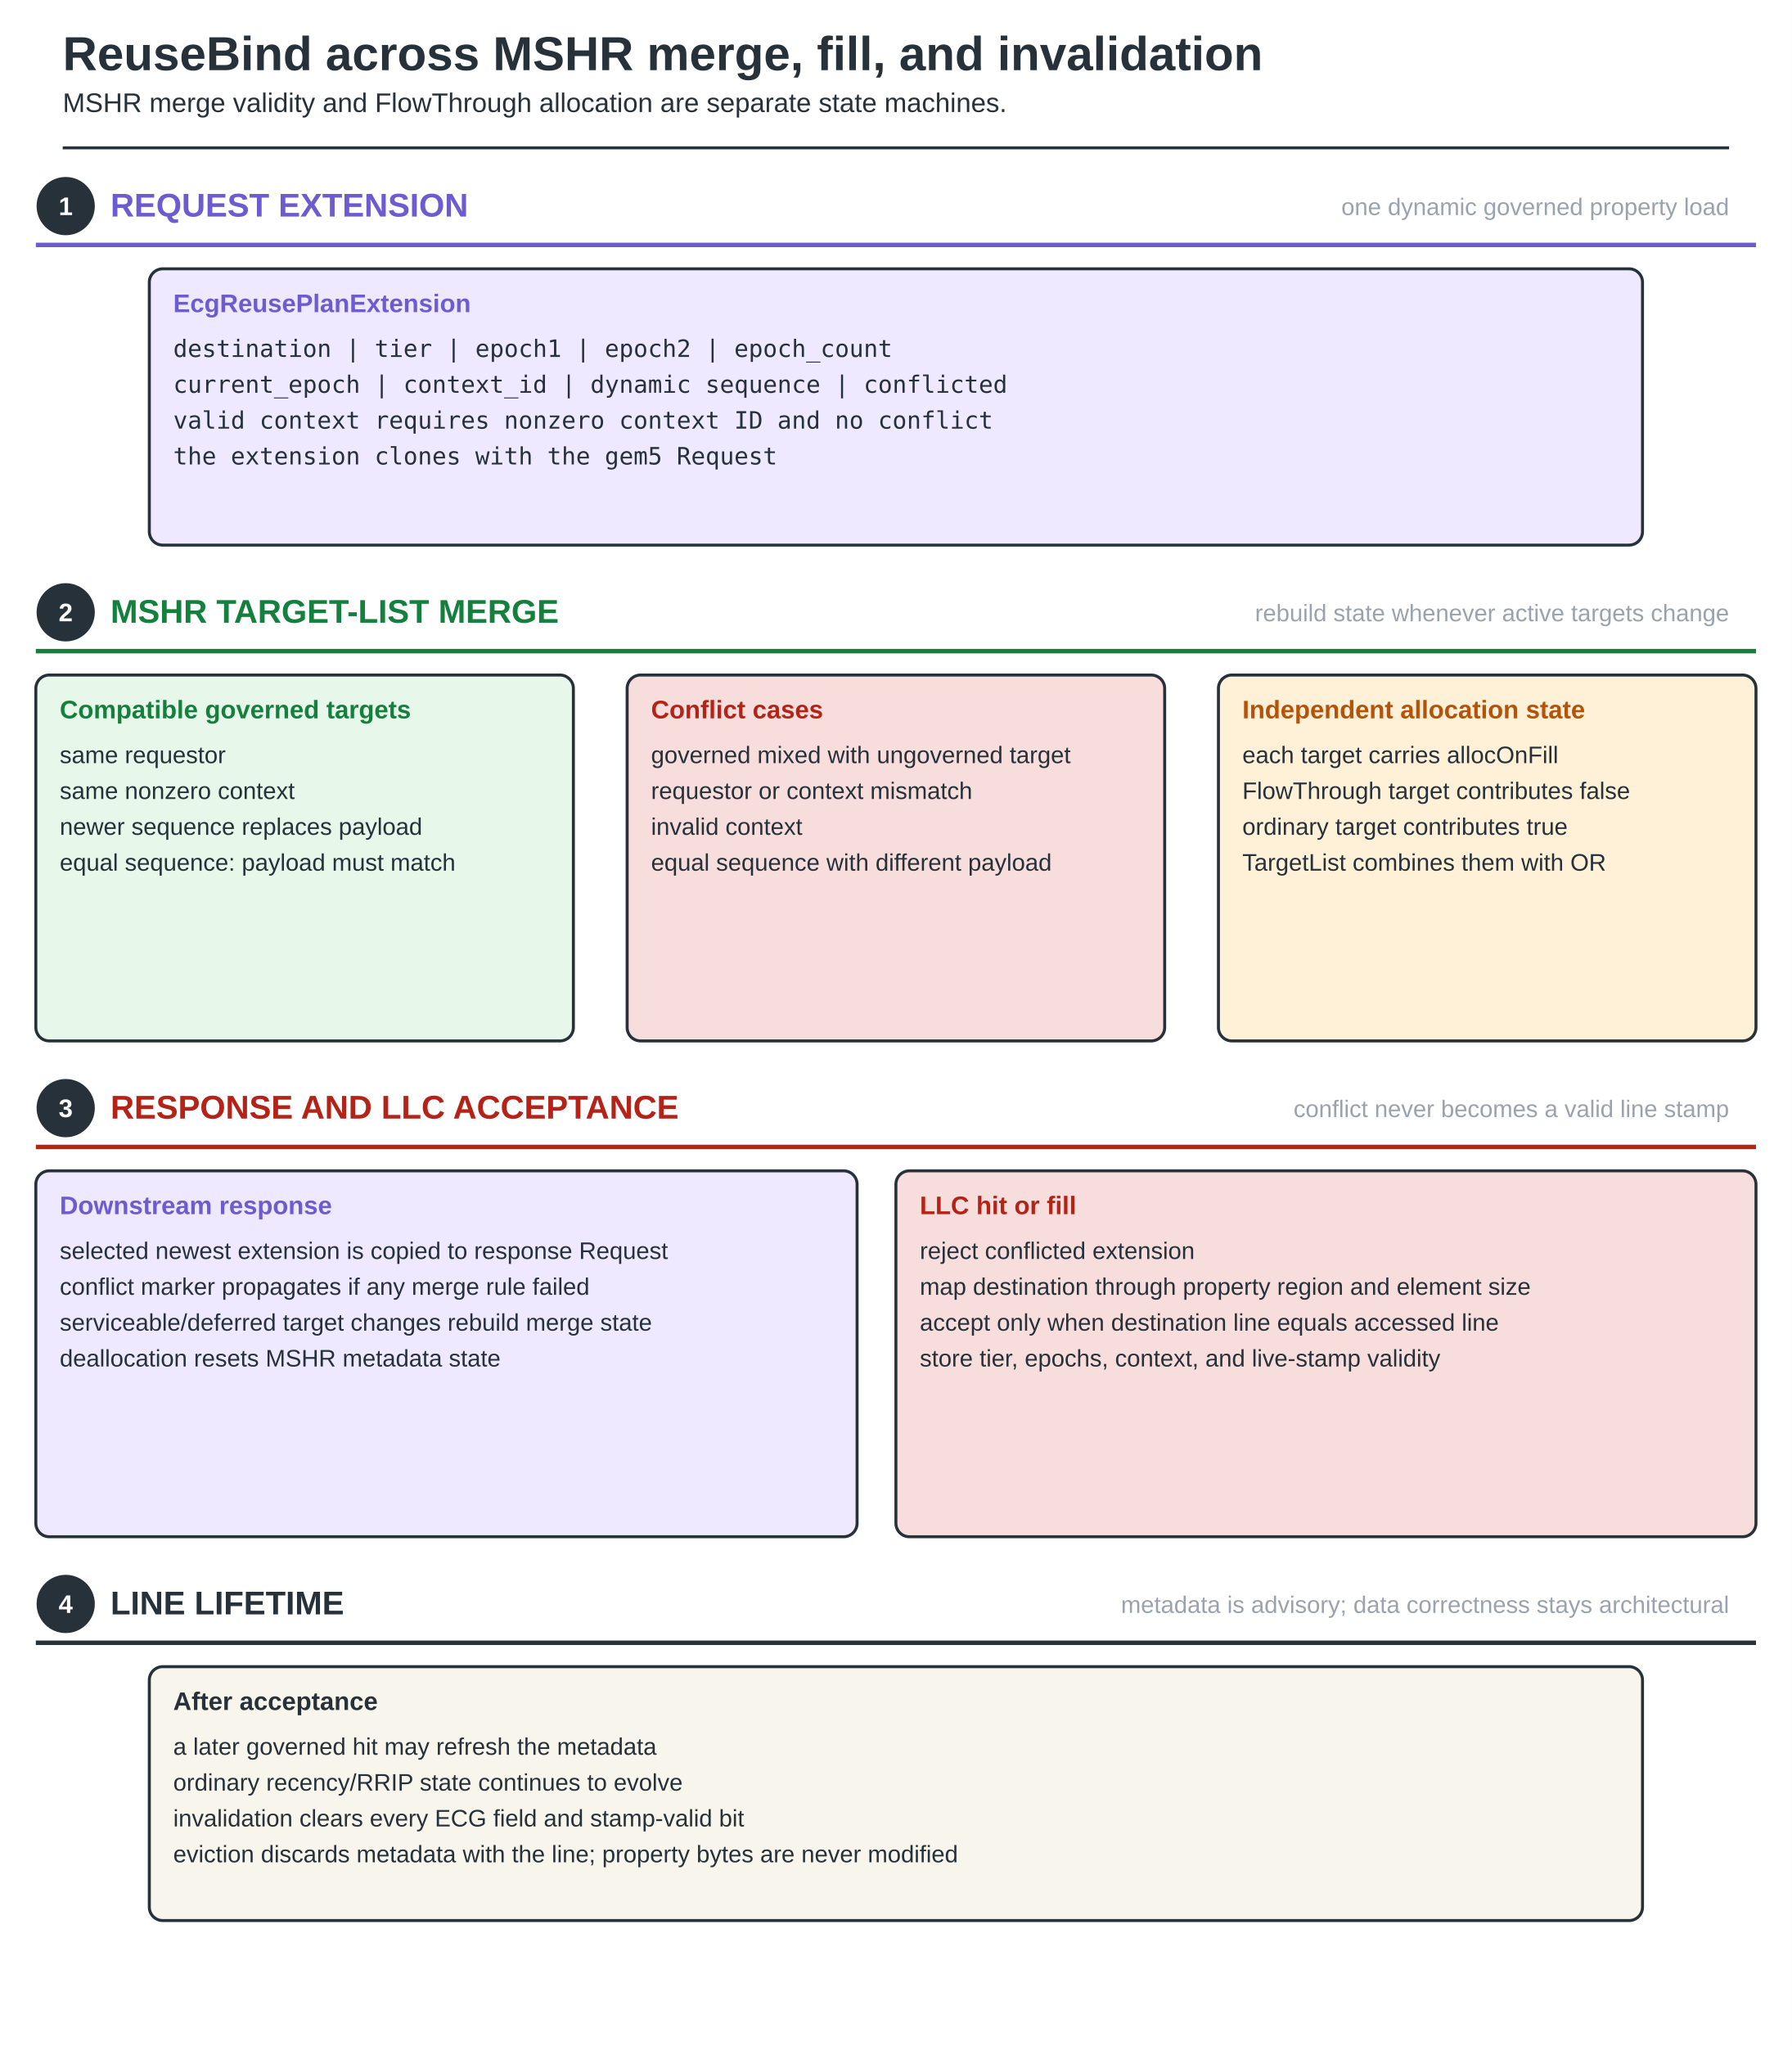
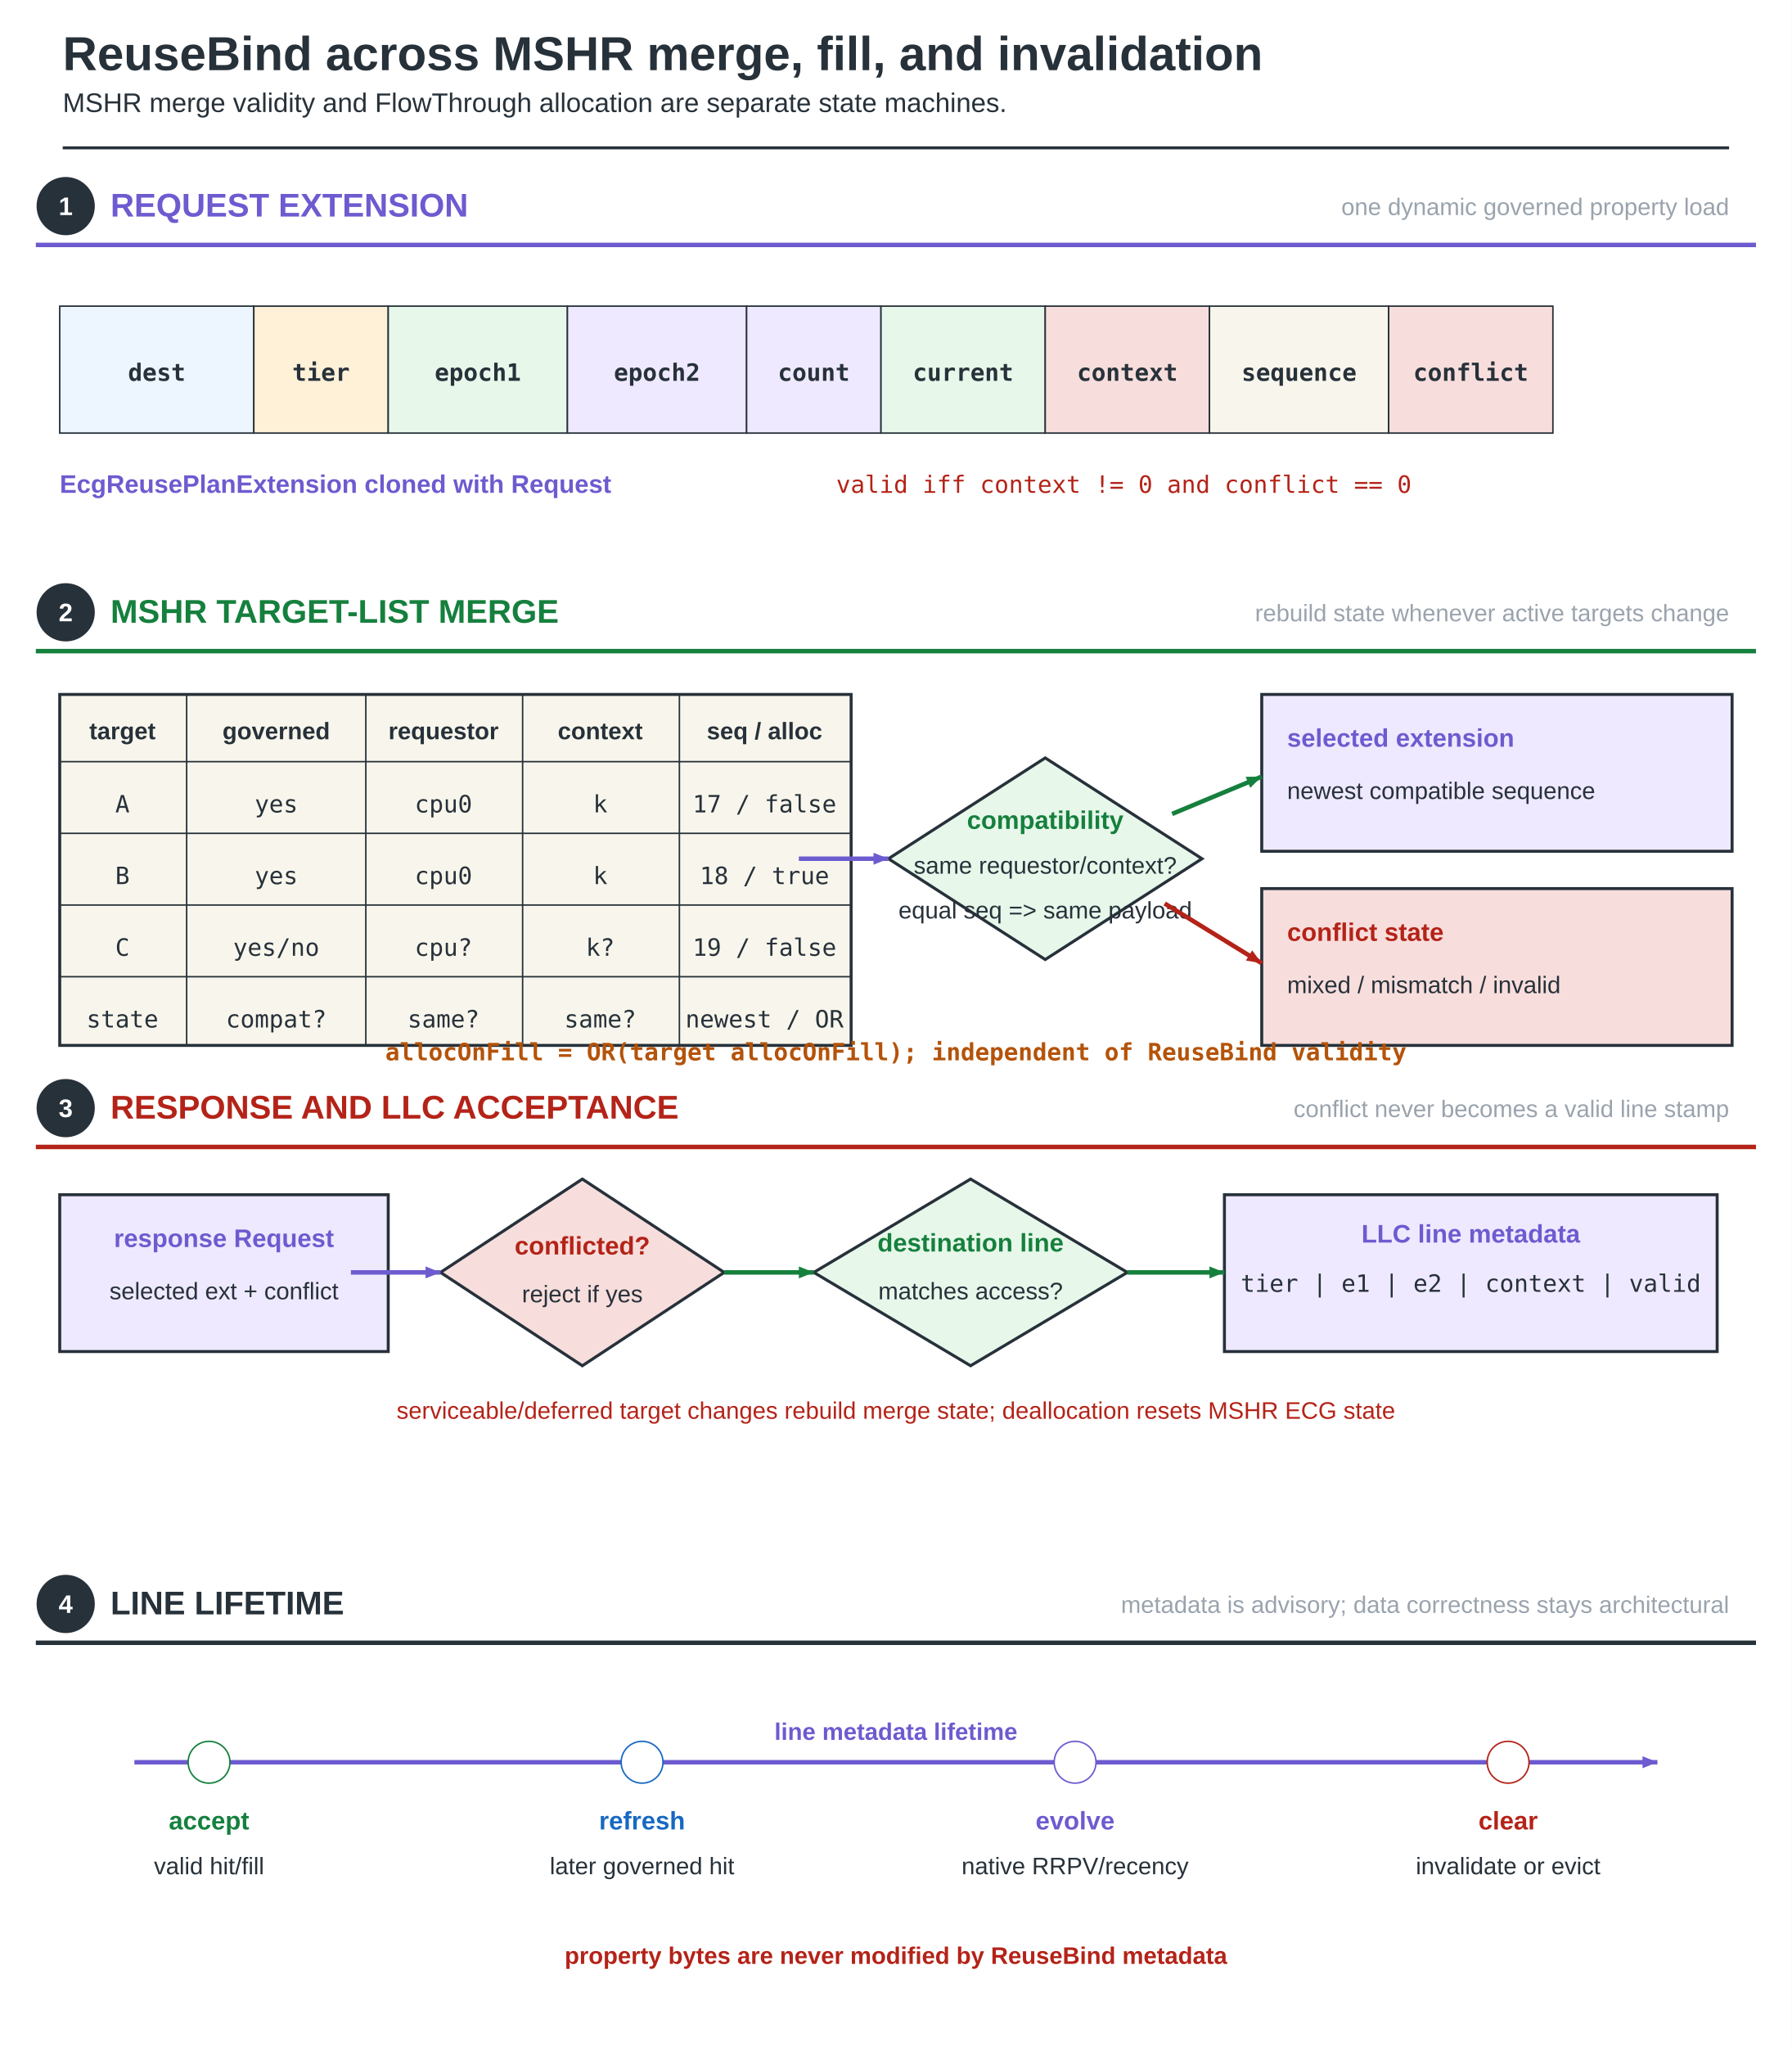
<svg xmlns="http://www.w3.org/2000/svg" width="1200" height="1370" viewBox="0 0 1200 1370" role="img" aria-labelledby="title desc" fill="#27313A" data-figure-schema="ecg-public/v1">
  <defs>
    <marker id="arrow-blue" viewBox="0 0 10 8" markerWidth="10" markerHeight="8" refX="10" refY="4" orient="auto" markerUnits="userSpaceOnUse">
      <path d="M0 0 L10 4 L0 8 Z" fill="#1769C2" />
    </marker>
    <marker id="arrow-green" viewBox="0 0 10 8" markerWidth="10" markerHeight="8" refX="10" refY="4" orient="auto" markerUnits="userSpaceOnUse">
      <path d="M0 0 L10 4 L0 8 Z" fill="#15803D" />
    </marker>
    <marker id="arrow-amber" viewBox="0 0 10 8" markerWidth="10" markerHeight="8" refX="10" refY="4" orient="auto" markerUnits="userSpaceOnUse">
      <path d="M0 0 L10 4 L0 8 Z" fill="#B45309" />
    </marker>
    <marker id="arrow-red" viewBox="0 0 10 8" markerWidth="10" markerHeight="8" refX="10" refY="4" orient="auto" markerUnits="userSpaceOnUse">
      <path d="M0 0 L10 4 L0 8 Z" fill="#B42318" />
    </marker>
    <marker id="arrow-purple" viewBox="0 0 10 8" markerWidth="10" markerHeight="8" refX="10" refY="4" orient="auto" markerUnits="userSpaceOnUse">
      <path d="M0 0 L10 4 L0 8 Z" fill="#6D5BD0" />
    </marker>
    <marker id="arrow-gray" viewBox="0 0 10 8" markerWidth="10" markerHeight="8" refX="10" refY="4" orient="auto" markerUnits="userSpaceOnUse">
      <path d="M0 0 L10 4 L0 8 Z" fill="#9AA3AD" />
    </marker>
    <marker id="arrow-ink" viewBox="0 0 10 8" markerWidth="10" markerHeight="8" refX="10" refY="4" orient="auto" markerUnits="userSpaceOnUse">
      <path d="M0 0 L10 4 L0 8 Z" fill="#27313A" />
    </marker>
    <style>
      :root { color-scheme: light dark; }
      @media (prefers-color-scheme: dark) {
        [fill="#FFFFFF"]{fill:#1E2327}[stroke="#FFFFFF"]{stroke:#1E2327}
        [fill="#F8F6EC"]{fill:#252A2E}[stroke="#F8F6EC"]{stroke:#252A2E}
        [fill="#EDF5FF"]{fill:#273846}[stroke="#EDF5FF"]{stroke:#273846}
        [fill="#E7F7EA"]{fill:#24382A}[stroke="#E7F7EA"]{stroke:#24382A}
        [fill="#FFF0D8"]{fill:#3B3122}[stroke="#FFF0D8"]{stroke:#3B3122}
        [fill="#F7DEDC"]{fill:#3D292A}[stroke="#F7DEDC"]{stroke:#3D292A}
        [fill="#EEE9FF"]{fill:#302C3C}[stroke="#EEE9FF"]{stroke:#302C3C}
        [fill="#27313A"]{fill:#ECE7DD}[stroke="#27313A"]{stroke:#ECE7DD}
        [fill="#9AA3AD"]{fill:#747D86}[stroke="#9AA3AD"]{stroke:#747D86}
        [fill="#1769C2"]{fill:#63A8FF}[stroke="#1769C2"]{stroke:#63A8FF}
        [fill="#15803D"]{fill:#63D68B}[stroke="#15803D"]{stroke:#63D68B}
        [fill="#B45309"]{fill:#F0B35A}[stroke="#B45309"]{stroke:#F0B35A}
        [fill="#6D5BD0"]{fill:#A79BF0}[stroke="#6D5BD0"]{stroke:#A79BF0}
        [fill="#B42318"]{fill:#F09B95}[stroke="#B42318"]{stroke:#F09B95}
      }
      .sans{font-family:Arial,Helvetica,sans-serif}
      .mono{font-family:"SFMono-Regular",Consolas,monospace}
      .title{font-size:32px;font-weight:700}
      .subtitle{font-size:18px}
      .heading{font-size:22px;font-weight:700}
      .label{font-size:17px;font-weight:700}
      .body{font-size:16px}
</style>
  </defs>
  <rect x="0" y="0" width="1200" height="1370" fill="#FFFFFF" />
  <text x="42" y="47" text-anchor="start" class="sans title" fill="#27313A" font-weight="700">ReuseBind across MSHR merge, fill, and invalidation</text>
  <text x="42" y="75" text-anchor="start" class="sans subtitle" fill="#27313A">MSHR merge validity and FlowThrough allocation are separate state machines.</text>
  <line x1="42" y1="99" x2="1158" y2="99" stroke="#27313A" stroke-width="2" />
  <circle cx="44" cy="138" r="19" fill="#27313A" stroke="#27313A" stroke-width="1" />
  <text x="44" y="144" text-anchor="middle" class="sans label" fill="#FFFFFF" font-weight="700">1</text>
  <text x="74" y="145" text-anchor="start" class="sans heading" fill="#6D5BD0" font-weight="700">REQUEST EXTENSION</text>
  <text x="1158" y="144" text-anchor="end" class="sans body" fill="#9AA3AD">one dynamic governed property load</text>
  <line x1="24" y1="164" x2="1176" y2="164" stroke="#6D5BD0" stroke-width="3" />
-   <rect x="100" y="180" width="1000" height="185" rx="9" fill="#EEE9FF" stroke="#27313A" stroke-width="2" />
-   <text x="116" y="209" text-anchor="start" class="sans label" fill="#6D5BD0" font-weight="700">EcgReusePlanExtension</text>
-   <text x="116" y="239" text-anchor="start" class="mono body" fill="#27313A">destination | tier | epoch1 | epoch2 | epoch_count</text>
-   <text x="116" y="263" text-anchor="start" class="mono body" fill="#27313A">current_epoch | context_id | dynamic sequence | conflicted</text>
-   <text x="116" y="287" text-anchor="start" class="mono body" fill="#27313A">valid context requires nonzero context ID and no conflict</text>
-   <text x="116" y="311" text-anchor="start" class="mono body" fill="#27313A">the extension clones with the gem5 Request</text>
+   <rect x="40" y="205" width="130" height="85" rx="0" fill="#EDF5FF" stroke="#27313A" stroke-width="1" />
+   <text x="105.0" y="255" text-anchor="middle" class="mono body" fill="#27313A" font-weight="700">dest</text>
+   <rect x="170" y="205" width="90" height="85" rx="0" fill="#FFF0D8" stroke="#27313A" stroke-width="1" />
+   <text x="215.0" y="255" text-anchor="middle" class="mono body" fill="#27313A" font-weight="700">tier</text>
+   <rect x="260" y="205" width="120" height="85" rx="0" fill="#E7F7EA" stroke="#27313A" stroke-width="1" />
+   <text x="320.0" y="255" text-anchor="middle" class="mono body" fill="#27313A" font-weight="700">epoch1</text>
+   <rect x="380" y="205" width="120" height="85" rx="0" fill="#EEE9FF" stroke="#27313A" stroke-width="1" />
+   <text x="440.0" y="255" text-anchor="middle" class="mono body" fill="#27313A" font-weight="700">epoch2</text>
+   <rect x="500" y="205" width="90" height="85" rx="0" fill="#EEE9FF" stroke="#27313A" stroke-width="1" />
+   <text x="545.0" y="255" text-anchor="middle" class="mono body" fill="#27313A" font-weight="700">count</text>
+   <rect x="590" y="205" width="110" height="85" rx="0" fill="#E7F7EA" stroke="#27313A" stroke-width="1" />
+   <text x="645.0" y="255" text-anchor="middle" class="mono body" fill="#27313A" font-weight="700">current</text>
+   <rect x="700" y="205" width="110" height="85" rx="0" fill="#F7DEDC" stroke="#27313A" stroke-width="1" />
+   <text x="755.0" y="255" text-anchor="middle" class="mono body" fill="#27313A" font-weight="700">context</text>
+   <rect x="810" y="205" width="120" height="85" rx="0" fill="#F8F6EC" stroke="#27313A" stroke-width="1" />
+   <text x="870.0" y="255" text-anchor="middle" class="mono body" fill="#27313A" font-weight="700">sequence</text>
+   <rect x="930" y="205" width="110" height="85" rx="0" fill="#F7DEDC" stroke="#27313A" stroke-width="1" />
+   <text x="985.0" y="255" text-anchor="middle" class="mono body" fill="#27313A" font-weight="700">conflict</text>
+   <text x="40" y="330" text-anchor="start" class="sans label" fill="#6D5BD0" font-weight="700">EcgReusePlanExtension cloned with Request</text>
+   <text x="560" y="330" text-anchor="start" class="mono body" fill="#B42318">valid iff context != 0 and conflict == 0</text>
  <circle cx="44" cy="410" r="19" fill="#27313A" stroke="#27313A" stroke-width="1" />
  <text x="44" y="416" text-anchor="middle" class="sans label" fill="#FFFFFF" font-weight="700">2</text>
  <text x="74" y="417" text-anchor="start" class="sans heading" fill="#15803D" font-weight="700">MSHR TARGET-LIST MERGE</text>
  <text x="1158" y="416" text-anchor="end" class="sans body" fill="#9AA3AD">rebuild state whenever active targets change</text>
  <line x1="24" y1="436" x2="1176" y2="436" stroke="#15803D" stroke-width="3" />
-   <rect x="24" y="452" width="360" height="245" rx="9" fill="#E7F7EA" stroke="#27313A" stroke-width="2" />
-   <text x="40" y="481" text-anchor="start" class="sans label" fill="#15803D" font-weight="700">Compatible governed targets</text>
-   <text x="40" y="511" text-anchor="start" class="sans body" fill="#27313A">same requestor</text>
-   <text x="40" y="535" text-anchor="start" class="sans body" fill="#27313A">same nonzero context</text>
-   <text x="40" y="559" text-anchor="start" class="sans body" fill="#27313A">newer sequence replaces payload</text>
-   <text x="40" y="583" text-anchor="start" class="sans body" fill="#27313A">equal sequence: payload must match</text>
-   <rect x="420" y="452" width="360" height="245" rx="9" fill="#F7DEDC" stroke="#27313A" stroke-width="2" />
-   <text x="436" y="481" text-anchor="start" class="sans label" fill="#B42318" font-weight="700">Conflict cases</text>
-   <text x="436" y="511" text-anchor="start" class="sans body" fill="#27313A">governed mixed with ungoverned target</text>
-   <text x="436" y="535" text-anchor="start" class="sans body" fill="#27313A">requestor or context mismatch</text>
-   <text x="436" y="559" text-anchor="start" class="sans body" fill="#27313A">invalid context</text>
-   <text x="436" y="583" text-anchor="start" class="sans body" fill="#27313A">equal sequence with different payload</text>
-   <rect x="816" y="452" width="360" height="245" rx="9" fill="#FFF0D8" stroke="#27313A" stroke-width="2" />
-   <text x="832" y="481" text-anchor="start" class="sans label" fill="#B45309" font-weight="700">Independent allocation state</text>
-   <text x="832" y="511" text-anchor="start" class="sans body" fill="#27313A">each target carries allocOnFill</text>
-   <text x="832" y="535" text-anchor="start" class="sans body" fill="#27313A">FlowThrough target contributes false</text>
-   <text x="832" y="559" text-anchor="start" class="sans body" fill="#27313A">ordinary target contributes true</text>
-   <text x="832" y="583" text-anchor="start" class="sans body" fill="#27313A">TargetList combines them with OR</text>
+   <rect x="40" y="465" width="530" height="235" rx="0" fill="#F8F6EC" stroke="#27313A" stroke-width="2" />
+   <line x1="40" y1="510" x2="570" y2="510" stroke="#27313A" stroke-width="1" />
+   <line x1="40" y1="558" x2="570" y2="558" stroke="#27313A" stroke-width="1" />
+   <line x1="40" y1="606" x2="570" y2="606" stroke="#27313A" stroke-width="1" />
+   <line x1="40" y1="654" x2="570" y2="654" stroke="#27313A" stroke-width="1" />
+   <line x1="125" y1="465" x2="125" y2="700" stroke="#27313A" stroke-width="1" />
+   <line x1="245" y1="465" x2="245" y2="700" stroke="#27313A" stroke-width="1" />
+   <line x1="350" y1="465" x2="350" y2="700" stroke="#27313A" stroke-width="1" />
+   <line x1="455" y1="465" x2="455" y2="700" stroke="#27313A" stroke-width="1" />
+   <text x="82" y="495" text-anchor="middle" class="sans body" fill="#27313A" font-weight="700">target</text>
+   <text x="185" y="495" text-anchor="middle" class="sans body" fill="#27313A" font-weight="700">governed</text>
+   <text x="297" y="495" text-anchor="middle" class="sans body" fill="#27313A" font-weight="700">requestor</text>
+   <text x="402" y="495" text-anchor="middle" class="sans body" fill="#27313A" font-weight="700">context</text>
+   <text x="512" y="495" text-anchor="middle" class="sans body" fill="#27313A" font-weight="700">seq / alloc</text>
+   <text x="82" y="544" text-anchor="middle" class="mono body" fill="#27313A">A</text>
+   <text x="185" y="544" text-anchor="middle" class="mono body" fill="#27313A">yes</text>
+   <text x="297" y="544" text-anchor="middle" class="mono body" fill="#27313A">cpu0</text>
+   <text x="402" y="544" text-anchor="middle" class="mono body" fill="#27313A">k</text>
+   <text x="512" y="544" text-anchor="middle" class="mono body" fill="#27313A">17 / false</text>
+   <text x="82" y="592" text-anchor="middle" class="mono body" fill="#27313A">B</text>
+   <text x="185" y="592" text-anchor="middle" class="mono body" fill="#27313A">yes</text>
+   <text x="297" y="592" text-anchor="middle" class="mono body" fill="#27313A">cpu0</text>
+   <text x="402" y="592" text-anchor="middle" class="mono body" fill="#27313A">k</text>
+   <text x="512" y="592" text-anchor="middle" class="mono body" fill="#27313A">18 / true</text>
+   <text x="82" y="640" text-anchor="middle" class="mono body" fill="#27313A">C</text>
+   <text x="185" y="640" text-anchor="middle" class="mono body" fill="#27313A">yes/no</text>
+   <text x="297" y="640" text-anchor="middle" class="mono body" fill="#27313A">cpu?</text>
+   <text x="402" y="640" text-anchor="middle" class="mono body" fill="#27313A">k?</text>
+   <text x="512" y="640" text-anchor="middle" class="mono body" fill="#27313A">19 / false</text>
+   <text x="82" y="688" text-anchor="middle" class="mono body" fill="#27313A">state</text>
+   <text x="185" y="688" text-anchor="middle" class="mono body" fill="#27313A">compat?</text>
+   <text x="297" y="688" text-anchor="middle" class="mono body" fill="#27313A">same?</text>
+   <text x="402" y="688" text-anchor="middle" class="mono body" fill="#27313A">same?</text>
+   <text x="512" y="688" text-anchor="middle" class="mono body" fill="#27313A">newest / OR</text>
+   <polygon points="700,507.5 805.0,575 700,642.5 595.0,575" fill="#E7F7EA" stroke="#27313A" stroke-width="2" />
+   <text x="700" y="555" text-anchor="middle" class="sans label" fill="#15803D" font-weight="700">compatibility</text>
+   <text x="700" y="585" text-anchor="middle" class="sans body" fill="#27313A">same requestor/context?</text>
+   <text x="700" y="615" text-anchor="middle" class="sans body" fill="#27313A">equal seq =&gt; same payload</text>
+   <path d="M535 575 L595 575" fill="none" stroke="#6D5BD0" stroke-width="3" marker-end="url(#arrow-purple)" data-flow-kind="control" data-flow-label="target" />
+   <rect x="845" y="465" width="315" height="105" rx="0" fill="#EEE9FF" stroke="#27313A" stroke-width="2" />
+   <text x="862" y="500" text-anchor="start" class="sans label" fill="#6D5BD0" font-weight="700">selected extension</text>
+   <text x="862" y="535" text-anchor="start" class="sans body" fill="#27313A">newest compatible sequence</text>
+   <rect x="845" y="595" width="315" height="105" rx="0" fill="#F7DEDC" stroke="#27313A" stroke-width="2" />
+   <text x="862" y="630" text-anchor="start" class="sans label" fill="#B42318" font-weight="700">conflict state</text>
+   <text x="862" y="665" text-anchor="start" class="sans body" fill="#27313A">mixed / mismatch / invalid</text>
+   <path d="M785 545 L845 520" fill="none" stroke="#15803D" stroke-width="3" marker-end="url(#arrow-green)" data-flow-kind="control" data-flow-label="selected extension" />
+   <path d="M780 605 L845 645" fill="none" stroke="#B42318" stroke-width="3" marker-end="url(#arrow-red)" data-flow-kind="control" data-flow-label="conflict state" />
+   <text x="600" y="710" text-anchor="middle" class="mono body" fill="#B45309" font-weight="700">allocOnFill = OR(target allocOnFill); independent of ReuseBind validity</text>
  <circle cx="44" cy="742" r="19" fill="#27313A" stroke="#27313A" stroke-width="1" />
  <text x="44" y="748" text-anchor="middle" class="sans label" fill="#FFFFFF" font-weight="700">3</text>
  <text x="74" y="749" text-anchor="start" class="sans heading" fill="#B42318" font-weight="700">RESPONSE AND LLC ACCEPTANCE</text>
  <text x="1158" y="748" text-anchor="end" class="sans body" fill="#9AA3AD">conflict never becomes a valid line stamp</text>
  <line x1="24" y1="768" x2="1176" y2="768" stroke="#B42318" stroke-width="3" />
-   <rect x="24" y="784" width="550" height="245" rx="9" fill="#EEE9FF" stroke="#27313A" stroke-width="2" />
-   <text x="40" y="813" text-anchor="start" class="sans label" fill="#6D5BD0" font-weight="700">Downstream response</text>
-   <text x="40" y="843" text-anchor="start" class="sans body" fill="#27313A">selected newest extension is copied to response Request</text>
-   <text x="40" y="867" text-anchor="start" class="sans body" fill="#27313A">conflict marker propagates if any merge rule failed</text>
-   <text x="40" y="891" text-anchor="start" class="sans body" fill="#27313A">serviceable/deferred target changes rebuild merge state</text>
-   <text x="40" y="915" text-anchor="start" class="sans body" fill="#27313A">deallocation resets MSHR metadata state</text>
-   <rect x="600" y="784" width="576" height="245" rx="9" fill="#F7DEDC" stroke="#27313A" stroke-width="2" />
-   <text x="616" y="813" text-anchor="start" class="sans label" fill="#B42318" font-weight="700">LLC hit or fill</text>
-   <text x="616" y="843" text-anchor="start" class="sans body" fill="#27313A">reject conflicted extension</text>
-   <text x="616" y="867" text-anchor="start" class="sans body" fill="#27313A">map destination through property region and element size</text>
-   <text x="616" y="891" text-anchor="start" class="sans body" fill="#27313A">accept only when destination line equals accessed line</text>
-   <text x="616" y="915" text-anchor="start" class="sans body" fill="#27313A">store tier, epochs, context, and live-stamp validity</text>
+   <rect x="40" y="800" width="220" height="105" rx="0" fill="#EEE9FF" stroke="#27313A" stroke-width="2" />
+   <text x="150" y="835" text-anchor="middle" class="sans label" fill="#6D5BD0" font-weight="700">response Request</text>
+   <text x="150" y="870" text-anchor="middle" class="sans body" fill="#27313A">selected ext + conflict</text>
+   <polygon points="390,789.5 485.0,852 390,914.5 295.0,852" fill="#F7DEDC" stroke="#27313A" stroke-width="2" />
+   <text x="390" y="840" text-anchor="middle" class="sans label" fill="#B42318" font-weight="700">conflicted?</text>
+   <text x="390" y="872" text-anchor="middle" class="sans body" fill="#27313A">reject if yes</text>
+   <polygon points="650,789.5 755.0,852 650,914.5 545.0,852" fill="#E7F7EA" stroke="#27313A" stroke-width="2" />
+   <text x="650" y="838" text-anchor="middle" class="sans label" fill="#15803D" font-weight="700">destination line</text>
+   <text x="650" y="870" text-anchor="middle" class="sans body" fill="#27313A">matches access?</text>
+   <rect x="820" y="800" width="330" height="105" rx="0" fill="#EEE9FF" stroke="#27313A" stroke-width="2" />
+   <text x="985" y="832" text-anchor="middle" class="sans label" fill="#6D5BD0" font-weight="700">LLC line metadata</text>
+   <text x="985" y="865" text-anchor="middle" class="mono body" fill="#27313A">tier | e1 | e2 | context | valid</text>
+   <path d="M235 852 L295 852" fill="none" stroke="#6D5BD0" stroke-width="3" marker-end="url(#arrow-purple)" data-flow-kind="control" data-flow-label="response Request" />
+   <path d="M485 852 L545 852" fill="none" stroke="#15803D" stroke-width="3" marker-end="url(#arrow-green)" data-flow-kind="control" data-flow-label="conflicted?" />
+   <path d="M755 852 L820 852" fill="none" stroke="#15803D" stroke-width="3" marker-end="url(#arrow-green)" data-flow-kind="control" data-flow-label="destination line" />
+   <text x="600" y="950" text-anchor="middle" class="sans body" fill="#B42318">serviceable/deferred target changes rebuild merge state; deallocation resets MSHR ECG state</text>
  <circle cx="44" cy="1074" r="19" fill="#27313A" stroke="#27313A" stroke-width="1" />
  <text x="44" y="1080" text-anchor="middle" class="sans label" fill="#FFFFFF" font-weight="700">4</text>
  <text x="74" y="1081" text-anchor="start" class="sans heading" fill="#27313A" font-weight="700">LINE LIFETIME</text>
  <text x="1158" y="1080" text-anchor="end" class="sans body" fill="#9AA3AD">metadata is advisory; data correctness stays architectural</text>
  <line x1="24" y1="1100" x2="1176" y2="1100" stroke="#27313A" stroke-width="3" />
-   <rect x="100" y="1116" width="1000" height="170" rx="9" fill="#F8F6EC" stroke="#27313A" stroke-width="2" />
-   <text x="116" y="1145" text-anchor="start" class="sans label" fill="#27313A" font-weight="700">After acceptance</text>
-   <text x="116" y="1175" text-anchor="start" class="sans body" fill="#27313A">a later governed hit may refresh the metadata</text>
-   <text x="116" y="1199" text-anchor="start" class="sans body" fill="#27313A">ordinary recency/RRIP state continues to evolve</text>
-   <text x="116" y="1223" text-anchor="start" class="sans body" fill="#27313A">invalidation clears every ECG field and stamp-valid bit</text>
-   <text x="116" y="1247" text-anchor="start" class="sans body" fill="#27313A">eviction discards metadata with the line; property bytes are never modified</text>
+   <path d="M90 1180 L1110 1180" fill="none" stroke="#6D5BD0" stroke-width="3" marker-end="url(#arrow-purple)" data-flow-kind="control" data-flow-label="line metadata lifetime" />
+   <text x="600" y="1165" text-anchor="middle" class="sans body" fill="#6D5BD0" font-weight="700">line metadata lifetime</text>
+   <circle cx="140" cy="1180" r="14" fill="#FFFFFF" stroke="#15803D" stroke-width="1" />
+   <text x="140" y="1225" text-anchor="middle" class="sans label" fill="#15803D" font-weight="700">accept</text>
+   <text x="140" y="1255" text-anchor="middle" class="sans body" fill="#27313A">valid hit/fill</text>
+   <circle cx="430" cy="1180" r="14" fill="#FFFFFF" stroke="#1769C2" stroke-width="1" />
+   <text x="430" y="1225" text-anchor="middle" class="sans label" fill="#1769C2" font-weight="700">refresh</text>
+   <text x="430" y="1255" text-anchor="middle" class="sans body" fill="#27313A">later governed hit</text>
+   <circle cx="720" cy="1180" r="14" fill="#FFFFFF" stroke="#6D5BD0" stroke-width="1" />
+   <text x="720" y="1225" text-anchor="middle" class="sans label" fill="#6D5BD0" font-weight="700">evolve</text>
+   <text x="720" y="1255" text-anchor="middle" class="sans body" fill="#27313A">native RRPV/recency</text>
+   <circle cx="1010" cy="1180" r="14" fill="#FFFFFF" stroke="#B42318" stroke-width="1" />
+   <text x="1010" y="1225" text-anchor="middle" class="sans label" fill="#B42318" font-weight="700">clear</text>
+   <text x="1010" y="1255" text-anchor="middle" class="sans body" fill="#27313A">invalidate or evict</text>
+   <text x="600" y="1315" text-anchor="middle" class="sans body" fill="#B42318" font-weight="700">property bytes are never modified by ReuseBind metadata</text>
</svg>
